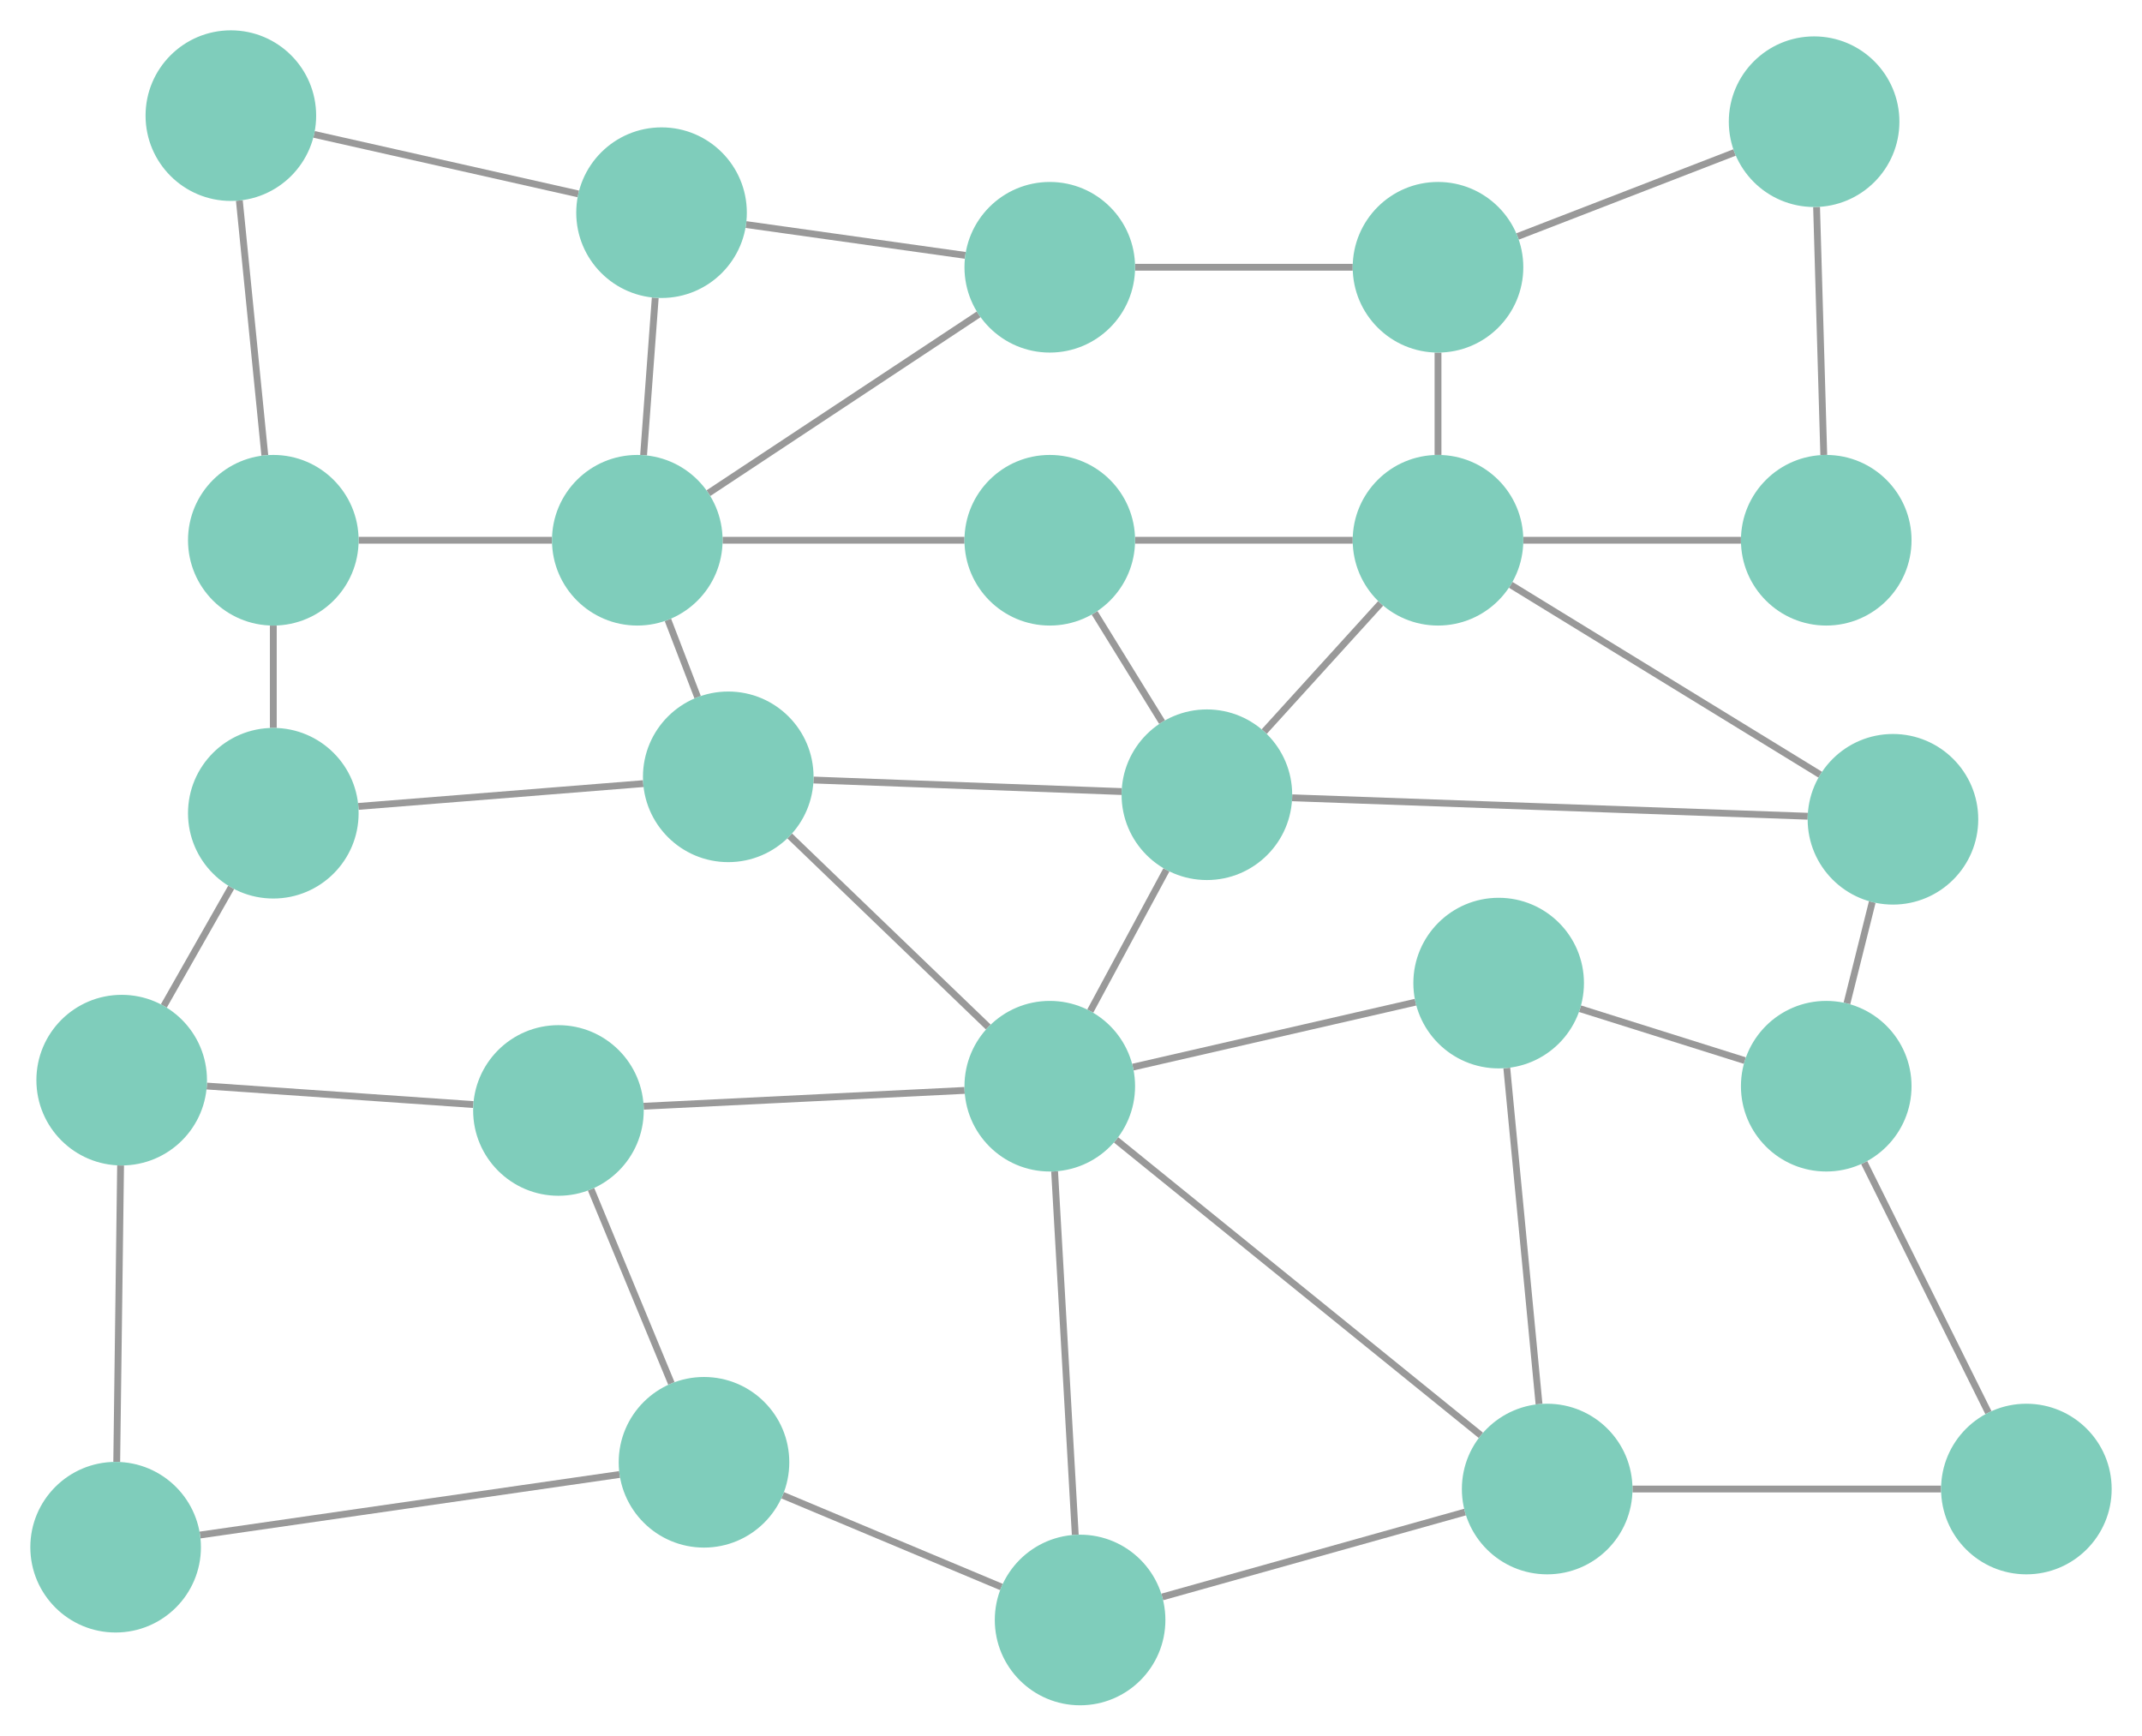
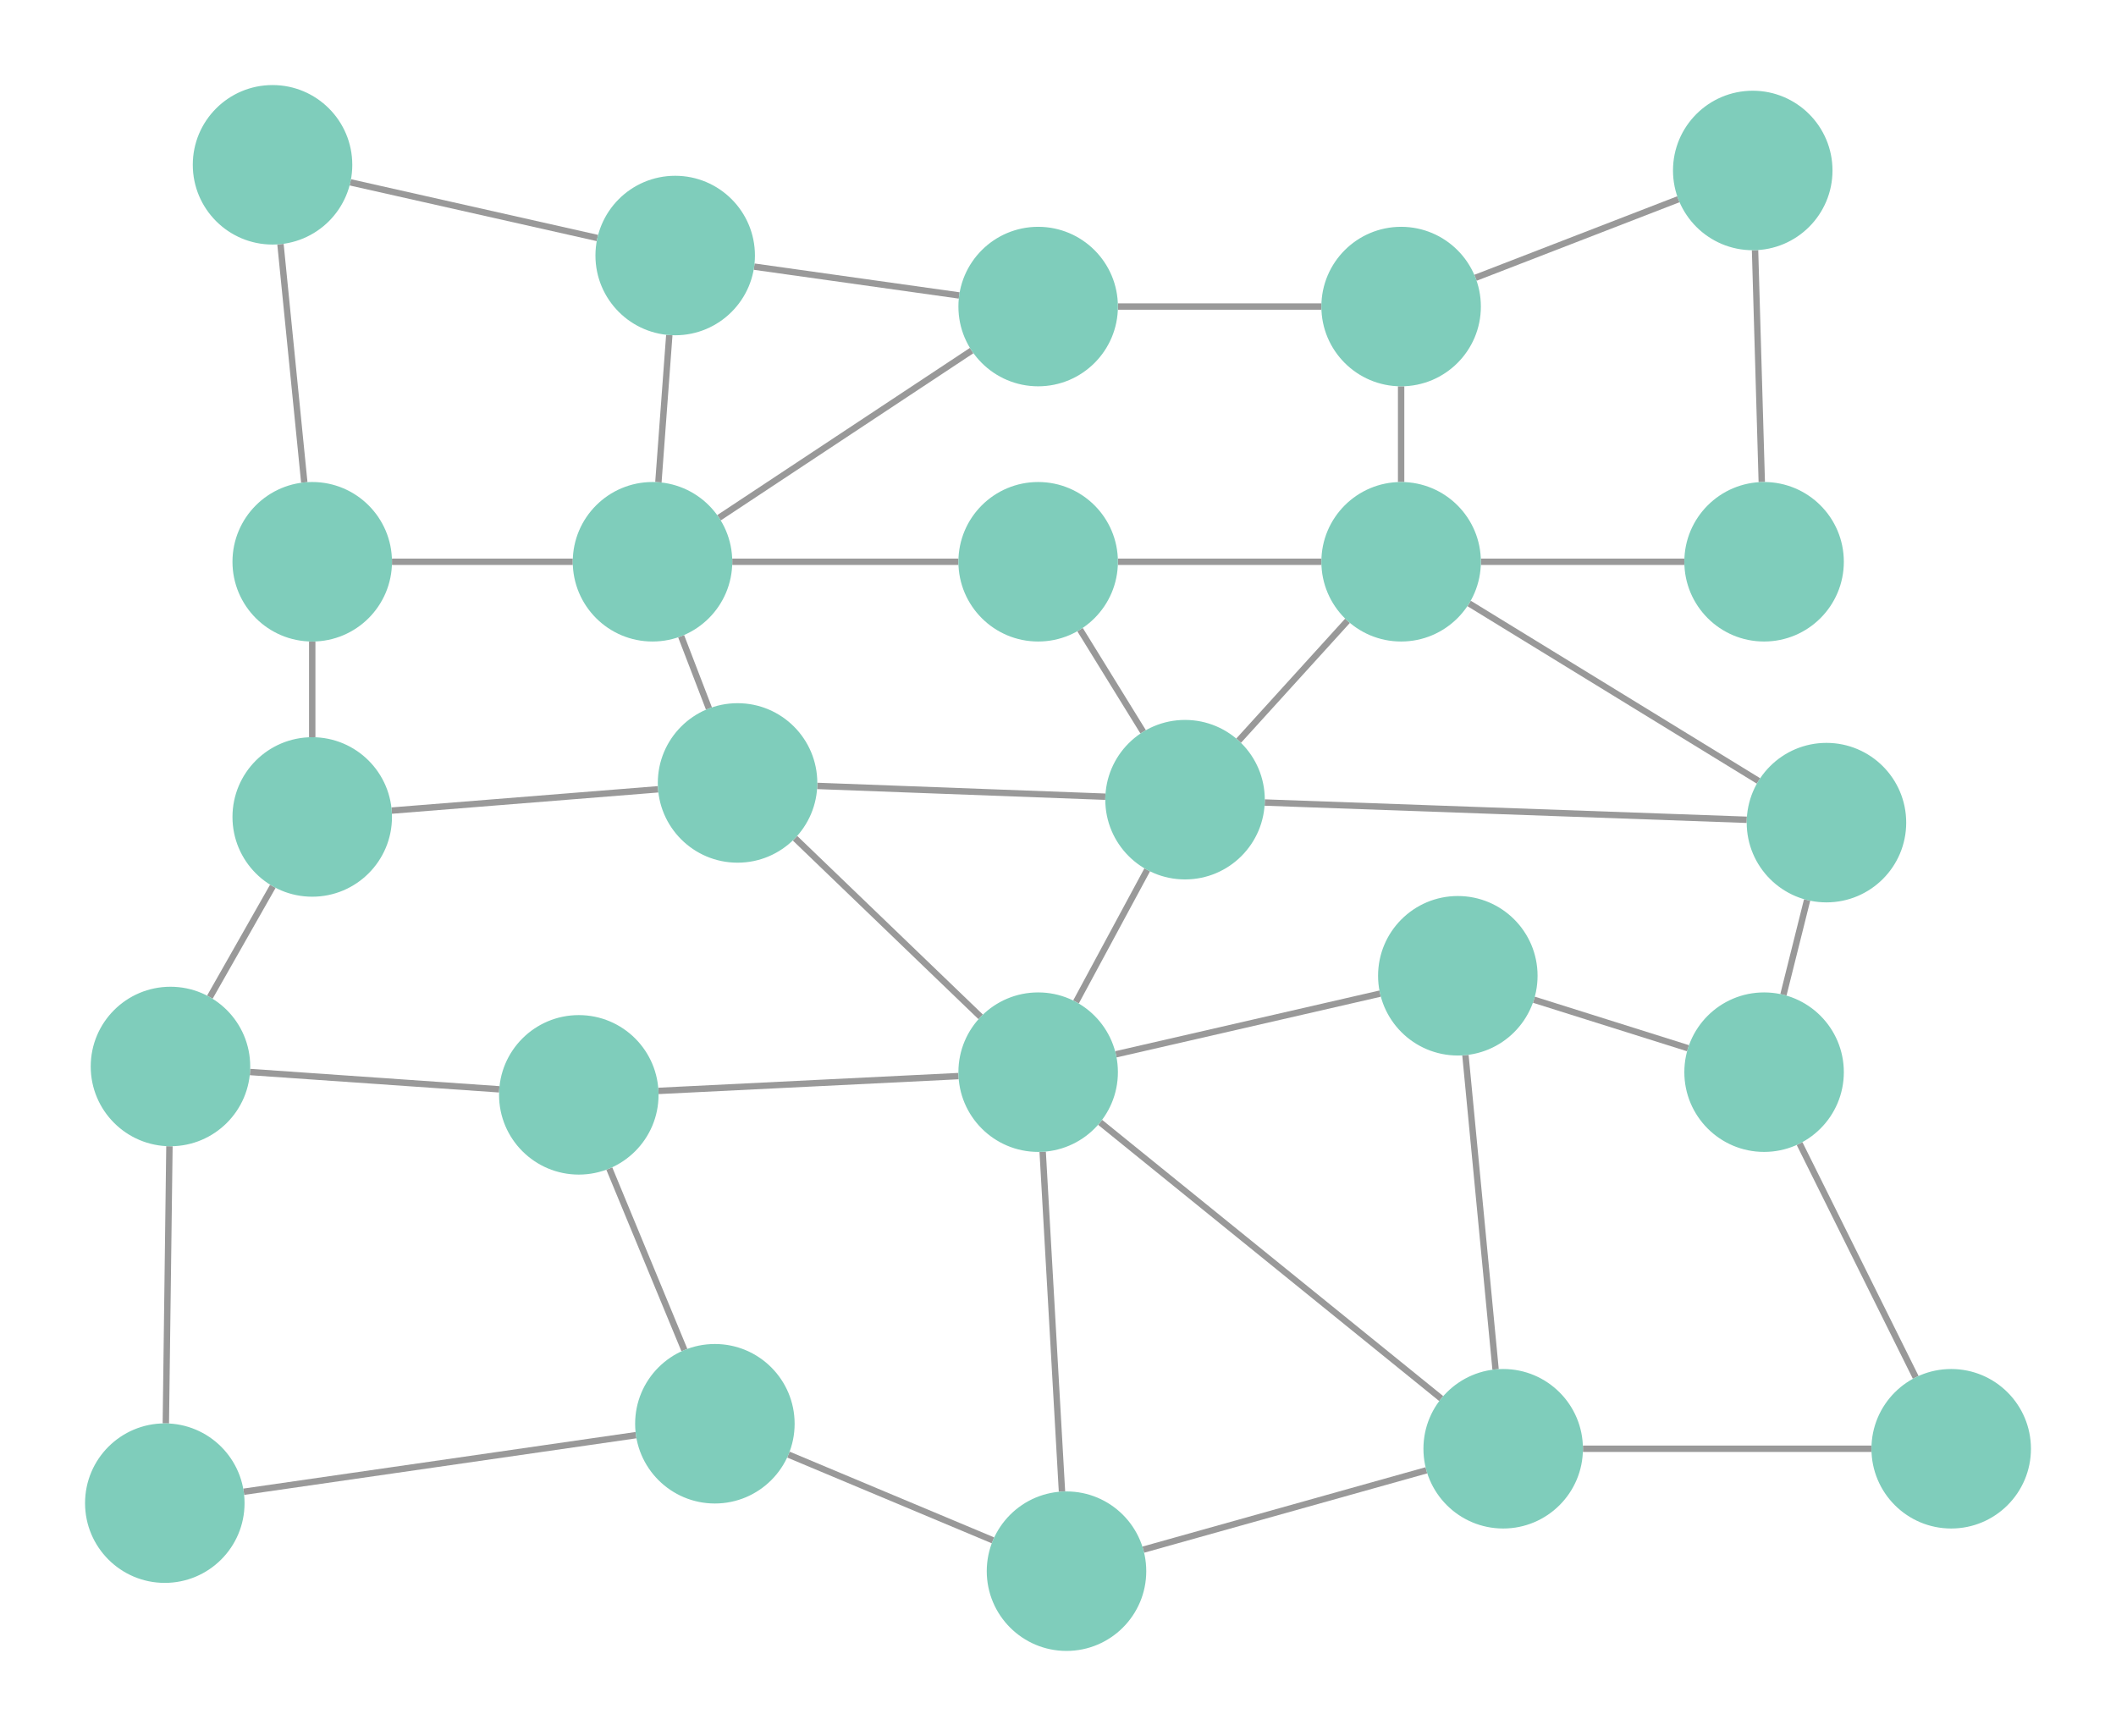
- <svg xmlns="http://www.w3.org/2000/svg" width="353.181" height="286.155">
-   <path d="M91.013 89.071H59.129M39.464 33.06l4.201 42.016M45.065 103.136v16.877M241.561 249.297l-49.928 13.997M248.446 176.084l5.315 55.416M244.174 236.649l-60.153-48.714M320.052 245.5h-50.884M95.357 31.973l-43.572-9.817M106.116 75.045l1.923-25.954M123.005 37.023l36.158 5.083M27.012 165.855l11.105-19.549M78.047 182.11l-43.952-3.052M19.882 192.147l-.635 48.88M300.127 127.724l-51.034-31.3M187.155 89.071h35.884M237.104 58.13v16.877M208.451 120.619l19.197-21.137M287.052 89.071h-35.884M327.858 232.905l-20.483-41.226M286 25.14l-35.78 13.848M300.71 75.012l-1.186-40.889M110.7 228.094L97.455 196.08M102.157 243.1l-69.172 9.982M129.048 246.529l36.072 15.123M159.043 179.778l-52.918 2.612M134.132 128.603l50.809 1.901M110.126 102.198l4.903 12.752M106.058 129.199l-46.974 3.757M130.213 137.829l32.743 31.504M173.888 193.126l3.405 59.923M192.322 143.41l-12.558 23.294M233.396 165.233l-46.598 10.703M180.48 101.039l11.127 18.024M119.142 89.071h39.884M187.155 44.065h35.884M116.807 81.31l44.555-29.484M260.52 166.307l27.18 8.555M304.527 165.44l4.179-16.718M298.061 134.575l-85.01-3.042" fill="none" stroke="#999" stroke-linecap="butt" stroke-miterlimit="10" stroke-width="1.125" />
-   <path d="M59.13 89.071c0 7.768-6.298 14.065-14.065 14.065C37.297 103.136 31 96.839 31 89.07s6.297-14.064 14.065-14.064c7.767 0 14.064 6.296 14.064 14.064zM269.168 245.5c0 7.768-6.297 14.065-14.064 14.065-7.768 0-14.065-6.297-14.065-14.065s6.297-14.064 14.065-14.064c7.767 0 14.064 6.296 14.064 14.064zM123.142 35.065c0 7.767-6.297 14.064-14.064 14.064-7.768 0-14.065-6.297-14.065-14.064 0-7.768 6.297-14.065 14.065-14.065 7.767 0 14.064 6.297 14.064 14.065zM34.13 178.084c0 7.768-6.298 14.065-14.065 14.065-7.768 0-14.065-6.297-14.065-14.065s6.297-14.064 14.065-14.064c7.767 0 14.064 6.296 14.064 14.064zM251.168 89.071c0 7.768-6.297 14.065-14.064 14.065-7.768 0-14.065-6.297-14.065-14.065s6.297-14.064 14.065-14.064c7.767 0 14.064 6.296 14.064 14.064zM348.181 245.5c0 7.768-6.297 14.065-14.064 14.065-7.768 0-14.065-6.297-14.065-14.065s6.297-14.064 14.065-14.064c7.767 0 14.064 6.296 14.064 14.064zM313.181 20.065c0 7.767-6.297 14.064-14.064 14.064-7.768 0-14.065-6.297-14.065-14.064C285.052 12.297 291.35 6 299.117 6c7.767 0 14.064 6.297 14.064 14.065zM130.142 241.09c0 7.768-6.297 14.065-14.064 14.065-7.768 0-14.065-6.297-14.065-14.064 0-7.768 6.297-14.065 14.065-14.065 7.767 0 14.064 6.297 14.064 14.065zM106.142 183.084c0 7.768-6.297 14.065-14.064 14.065-7.768 0-14.065-6.297-14.065-14.065s6.297-14.064 14.065-14.064c7.767 0 14.064 6.296 14.064 14.064zM134.142 128.078c0 7.767-6.297 14.064-14.064 14.064-7.768 0-14.065-6.297-14.065-14.064 0-7.768 6.297-14.065 14.065-14.065 7.767 0 14.064 6.297 14.064 14.065zM187.155 179.084c0 7.768-6.297 14.065-14.064 14.065-7.768 0-14.065-6.297-14.065-14.065s6.297-14.064 14.065-14.064c7.767 0 14.064 6.296 14.064 14.064zM187.155 89.071c0 7.768-6.297 14.065-14.064 14.065-7.768 0-14.065-6.297-14.065-14.065s6.297-14.064 14.065-14.064c7.767 0 14.064 6.296 14.064 14.064zM187.155 44.065c0 7.767-6.297 14.064-14.064 14.064-7.768 0-14.065-6.297-14.065-14.064 0-7.768 6.297-14.065 14.065-14.065 7.767 0 14.064 6.297 14.064 14.065zM52.13 19.065c0 7.767-6.298 14.064-14.065 14.064C30.297 33.13 24 26.832 24 19.065 24 11.297 30.297 5 38.065 5c7.767 0 14.064 6.297 14.064 14.065zM119.142 89.071c0 7.768-6.297 14.065-14.064 14.065-7.768 0-14.065-6.297-14.065-14.065s6.297-14.064 14.065-14.064c7.767 0 14.064 6.296 14.064 14.064zM261.168 162.084c0 7.768-6.297 14.065-14.064 14.065-7.768 0-14.065-6.297-14.065-14.065s6.297-14.064 14.065-14.064c7.767 0 14.064 6.296 14.064 14.064zM315.181 89.071c0 7.768-6.297 14.065-14.064 14.065-7.768 0-14.065-6.297-14.065-14.065s6.297-14.064 14.065-14.064c7.767 0 14.064 6.296 14.064 14.064zM315.181 179.084c0 7.768-6.297 14.065-14.064 14.065-7.768 0-14.065-6.297-14.065-14.065s6.297-14.064 14.065-14.064c7.767 0 14.064 6.296 14.064 14.064zM326.181 135.078c0 7.767-6.297 14.064-14.064 14.064-7.768 0-14.065-6.297-14.065-14.064 0-7.768 6.297-14.065 14.065-14.065 7.767 0 14.064 6.297 14.064 14.065zM251.168 44.065c0 7.767-6.297 14.064-14.064 14.064-7.768 0-14.065-6.297-14.065-14.064 0-7.768 6.297-14.065 14.065-14.065 7.767 0 14.064 6.297 14.064 14.065zM192.155 267.09c0 7.768-6.297 14.065-14.064 14.065-7.768 0-14.065-6.297-14.065-14.064 0-7.768 6.297-14.065 14.065-14.065 7.767 0 14.064 6.297 14.064 14.065zM33.13 255.09c0 7.768-6.298 14.065-14.065 14.065-7.768 0-14.065-6.297-14.065-14.064 0-7.768 6.297-14.065 14.065-14.065 7.767 0 14.064 6.297 14.064 14.065zM213.06 131.03c0 7.768-6.297 14.065-14.065 14.065-7.767 0-14.064-6.297-14.064-14.065s6.297-14.065 14.064-14.065c7.768 0 14.065 6.297 14.065 14.065zM59.13 134.078c0 7.767-6.298 14.064-14.065 14.064-7.768 0-14.065-6.297-14.065-14.064 0-7.768 6.297-14.065 14.065-14.065 7.767 0 14.064 6.297 14.064 14.065z" fill="#7fcdbb" stroke-linecap="square" stroke-miterlimit="10" />
+ <svg xmlns="http://www.w3.org/2000/svg" width="373.181" height="306.155">
+   <path d="M101.013 99.071H69.129M49.464 43.06l4.201 42.016m1.4 28.06v16.877m196.496 129.284l-49.928 13.997m56.813-87.21l5.315 55.416m-9.587 5.149l-60.153-48.714M330.052 255.5h-50.884M105.357 41.973l-43.572-9.817m54.331 52.889l1.923-25.954m14.966-12.068l36.158 5.083M37.012 175.855l11.105-19.549m39.93 35.804l-43.952-3.052m-14.213 13.089l-.635 48.88m280.88-113.303l-51.034-31.3m-61.938-7.353h35.884m14.065-30.941v16.877m-28.653 45.612l19.197-21.137m59.404-10.411h-35.884m76.69 143.834l-20.483-41.226M296 35.14l-35.78 13.848m50.49 36.024l-1.186-40.889M120.7 238.094l-13.245-32.014m4.702 47.02l-69.172 9.982m96.063-6.553l36.072 15.123m-6.077-81.874l-52.918 2.612m28.007-53.787l50.809 1.901m-74.815-28.306l4.903 12.752m-8.971 14.249l-46.974 3.757m71.129 4.873l32.743 31.504m10.932 23.793l3.405 59.923m15.029-109.639l-12.558 23.294m53.632-1.471l-46.598 10.703m-6.318-74.897l11.127 18.024m-72.465-29.992h39.884m28.129-45.006h35.884M126.807 91.31l44.555-29.484m99.158 114.481l27.18 8.555m16.827-9.422l4.179-16.718m-10.645-14.147l-85.01-3.042" fill="none" stroke="#999" stroke-miterlimit="10" stroke-width="1.125" />
+   <path d="M69.13 99.071c0 7.768-6.298 14.065-14.065 14.065-7.768 0-14.065-6.297-14.065-14.066 0-7.769 6.297-14.064 14.065-14.064 7.767 0 14.064 6.296 14.064 14.064zM279.168 255.5c0 7.768-6.297 14.065-14.064 14.065-7.768 0-14.065-6.297-14.065-14.065s6.297-14.064 14.065-14.064c7.767 0 14.064 6.296 14.064 14.064zM133.142 45.065c0 7.767-6.297 14.064-14.064 14.064-7.768 0-14.065-6.297-14.065-14.064 0-7.768 6.297-14.065 14.065-14.065 7.767 0 14.064 6.297 14.064 14.065zM44.13 188.084c0 7.768-6.298 14.065-14.065 14.065-7.768 0-14.065-6.297-14.065-14.065s6.297-14.064 14.065-14.064c7.767 0 14.064 6.296 14.064 14.064zm217.038-89.013c0 7.768-6.297 14.065-14.064 14.065-7.768 0-14.065-6.297-14.065-14.065s6.297-14.064 14.065-14.064c7.767 0 14.064 6.296 14.064 14.064zM358.181 255.5c0 7.768-6.297 14.065-14.064 14.065-7.768 0-14.065-6.297-14.065-14.065s6.297-14.064 14.065-14.064c7.767 0 14.064 6.296 14.064 14.064zm-35-225.435c0 7.767-6.297 14.064-14.064 14.064-7.768 0-14.065-6.297-14.065-14.064 0-7.768 6.298-14.065 14.065-14.065 7.767 0 14.064 6.297 14.064 14.065zM140.142 251.09c0 7.768-6.297 14.065-14.064 14.065-7.768 0-14.065-6.297-14.065-14.064 0-7.768 6.297-14.065 14.065-14.065 7.767 0 14.064 6.297 14.064 14.065zm-24-58.006c0 7.768-6.297 14.065-14.064 14.065-7.768 0-14.065-6.297-14.065-14.065s6.297-14.064 14.065-14.064c7.767 0 14.064 6.296 14.064 14.064zm28-55.006c0 7.767-6.297 14.064-14.064 14.064-7.768 0-14.065-6.297-14.065-14.064 0-7.768 6.297-14.065 14.065-14.065 7.767 0 14.064 6.297 14.064 14.065zm53.013 51.006c0 7.768-6.297 14.065-14.064 14.065-7.768 0-14.065-6.297-14.065-14.065s6.297-14.064 14.065-14.064c7.767 0 14.064 6.296 14.064 14.064zm0-90.013c0 7.768-6.297 14.065-14.064 14.065-7.768 0-14.065-6.297-14.065-14.065s6.297-14.064 14.065-14.064c7.767 0 14.064 6.296 14.064 14.064zm0-45.006c0 7.767-6.297 14.064-14.064 14.064-7.768 0-14.065-6.297-14.065-14.064 0-7.768 6.297-14.065 14.065-14.065 7.767 0 14.064 6.297 14.064 14.065zm-135.025-25c0 7.767-6.298 14.064-14.065 14.064C40.297 43.13 34 36.832 34 29.065 34 21.297 40.297 15 48.065 15c7.767 0 14.064 6.297 14.064 14.065zm67.012 70.006c0 7.768-6.297 14.065-14.064 14.065-7.768 0-14.065-6.297-14.065-14.065s6.297-14.064 14.065-14.064c7.767 0 14.064 6.296 14.064 14.064zm142.026 73.013c0 7.768-6.297 14.065-14.064 14.065-7.768 0-14.065-6.297-14.065-14.065s6.297-14.064 14.065-14.064c7.767 0 14.064 6.296 14.064 14.064zm54.013-73.013c0 7.768-6.297 14.065-14.064 14.065-7.768 0-14.065-6.297-14.065-14.065s6.297-14.064 14.065-14.064c7.767 0 14.064 6.296 14.064 14.064zm0 90.013c0 7.768-6.297 14.065-14.064 14.065-7.768 0-14.065-6.297-14.065-14.065s6.297-14.064 14.065-14.064c7.767 0 14.064 6.296 14.064 14.064zm11-44.006c0 7.767-6.297 14.064-14.064 14.064-7.768 0-14.065-6.297-14.065-14.064 0-7.768 6.297-14.065 14.065-14.065 7.767 0 14.064 6.297 14.064 14.065zm-75.013-91.013c0 7.767-6.297 14.064-14.064 14.064-7.768 0-14.065-6.297-14.065-14.064 0-7.768 6.297-14.065 14.065-14.065 7.767 0 14.064 6.297 14.064 14.065zM202.155 277.09c0 7.768-6.297 14.065-14.064 14.065-7.768 0-14.065-6.297-14.065-14.064 0-7.768 6.297-14.065 14.065-14.065 7.767 0 14.064 6.297 14.064 14.065zm-159.025-12c0 7.768-6.298 14.065-14.065 14.065-7.768 0-14.065-6.297-14.065-14.064 0-7.768 6.297-14.065 14.065-14.065 7.767 0 14.064 6.297 14.064 14.065zm179.93-124.06c0 7.768-6.297 14.065-14.065 14.065-7.767 0-14.064-6.297-14.064-14.065s6.297-14.065 14.064-14.065c7.768 0 14.065 6.297 14.065 14.065zm-153.93 3.048c0 7.767-6.298 14.064-14.065 14.064-7.768 0-14.065-6.297-14.065-14.064 0-7.768 6.297-14.065 14.065-14.065 7.767 0 14.064 6.297 14.064 14.065z" fill="#7fcdbb" />
</svg>
